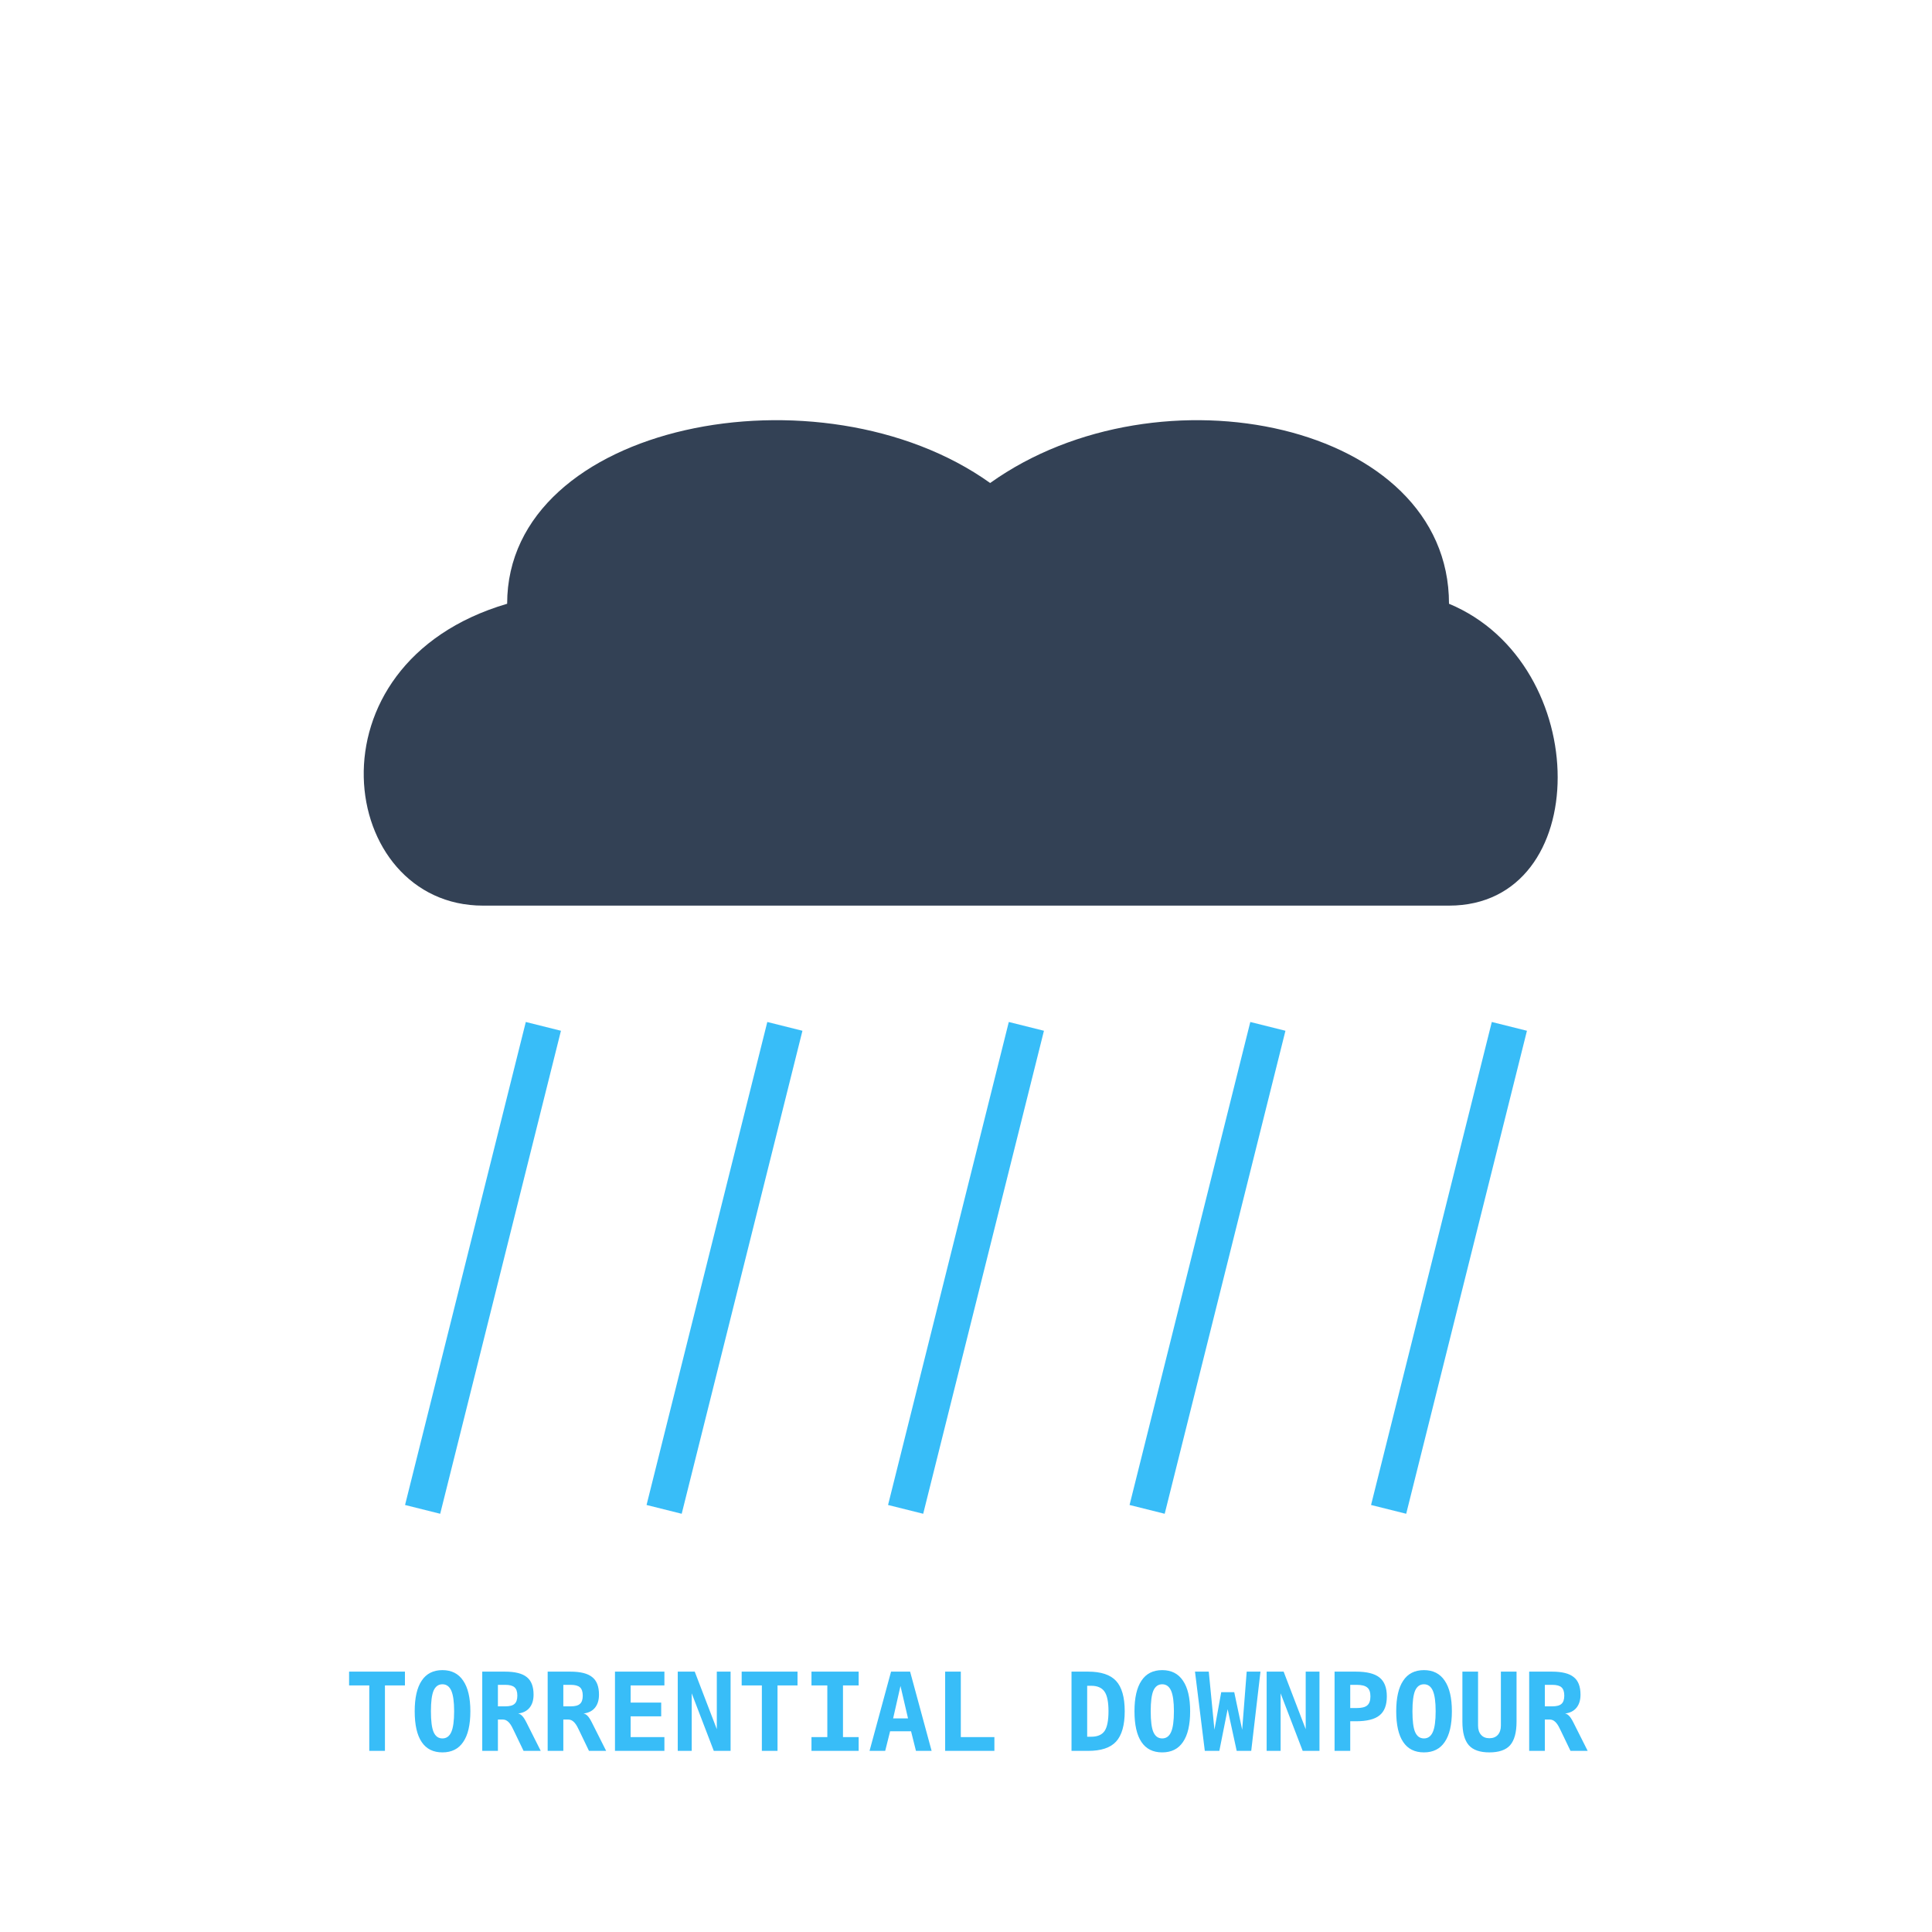
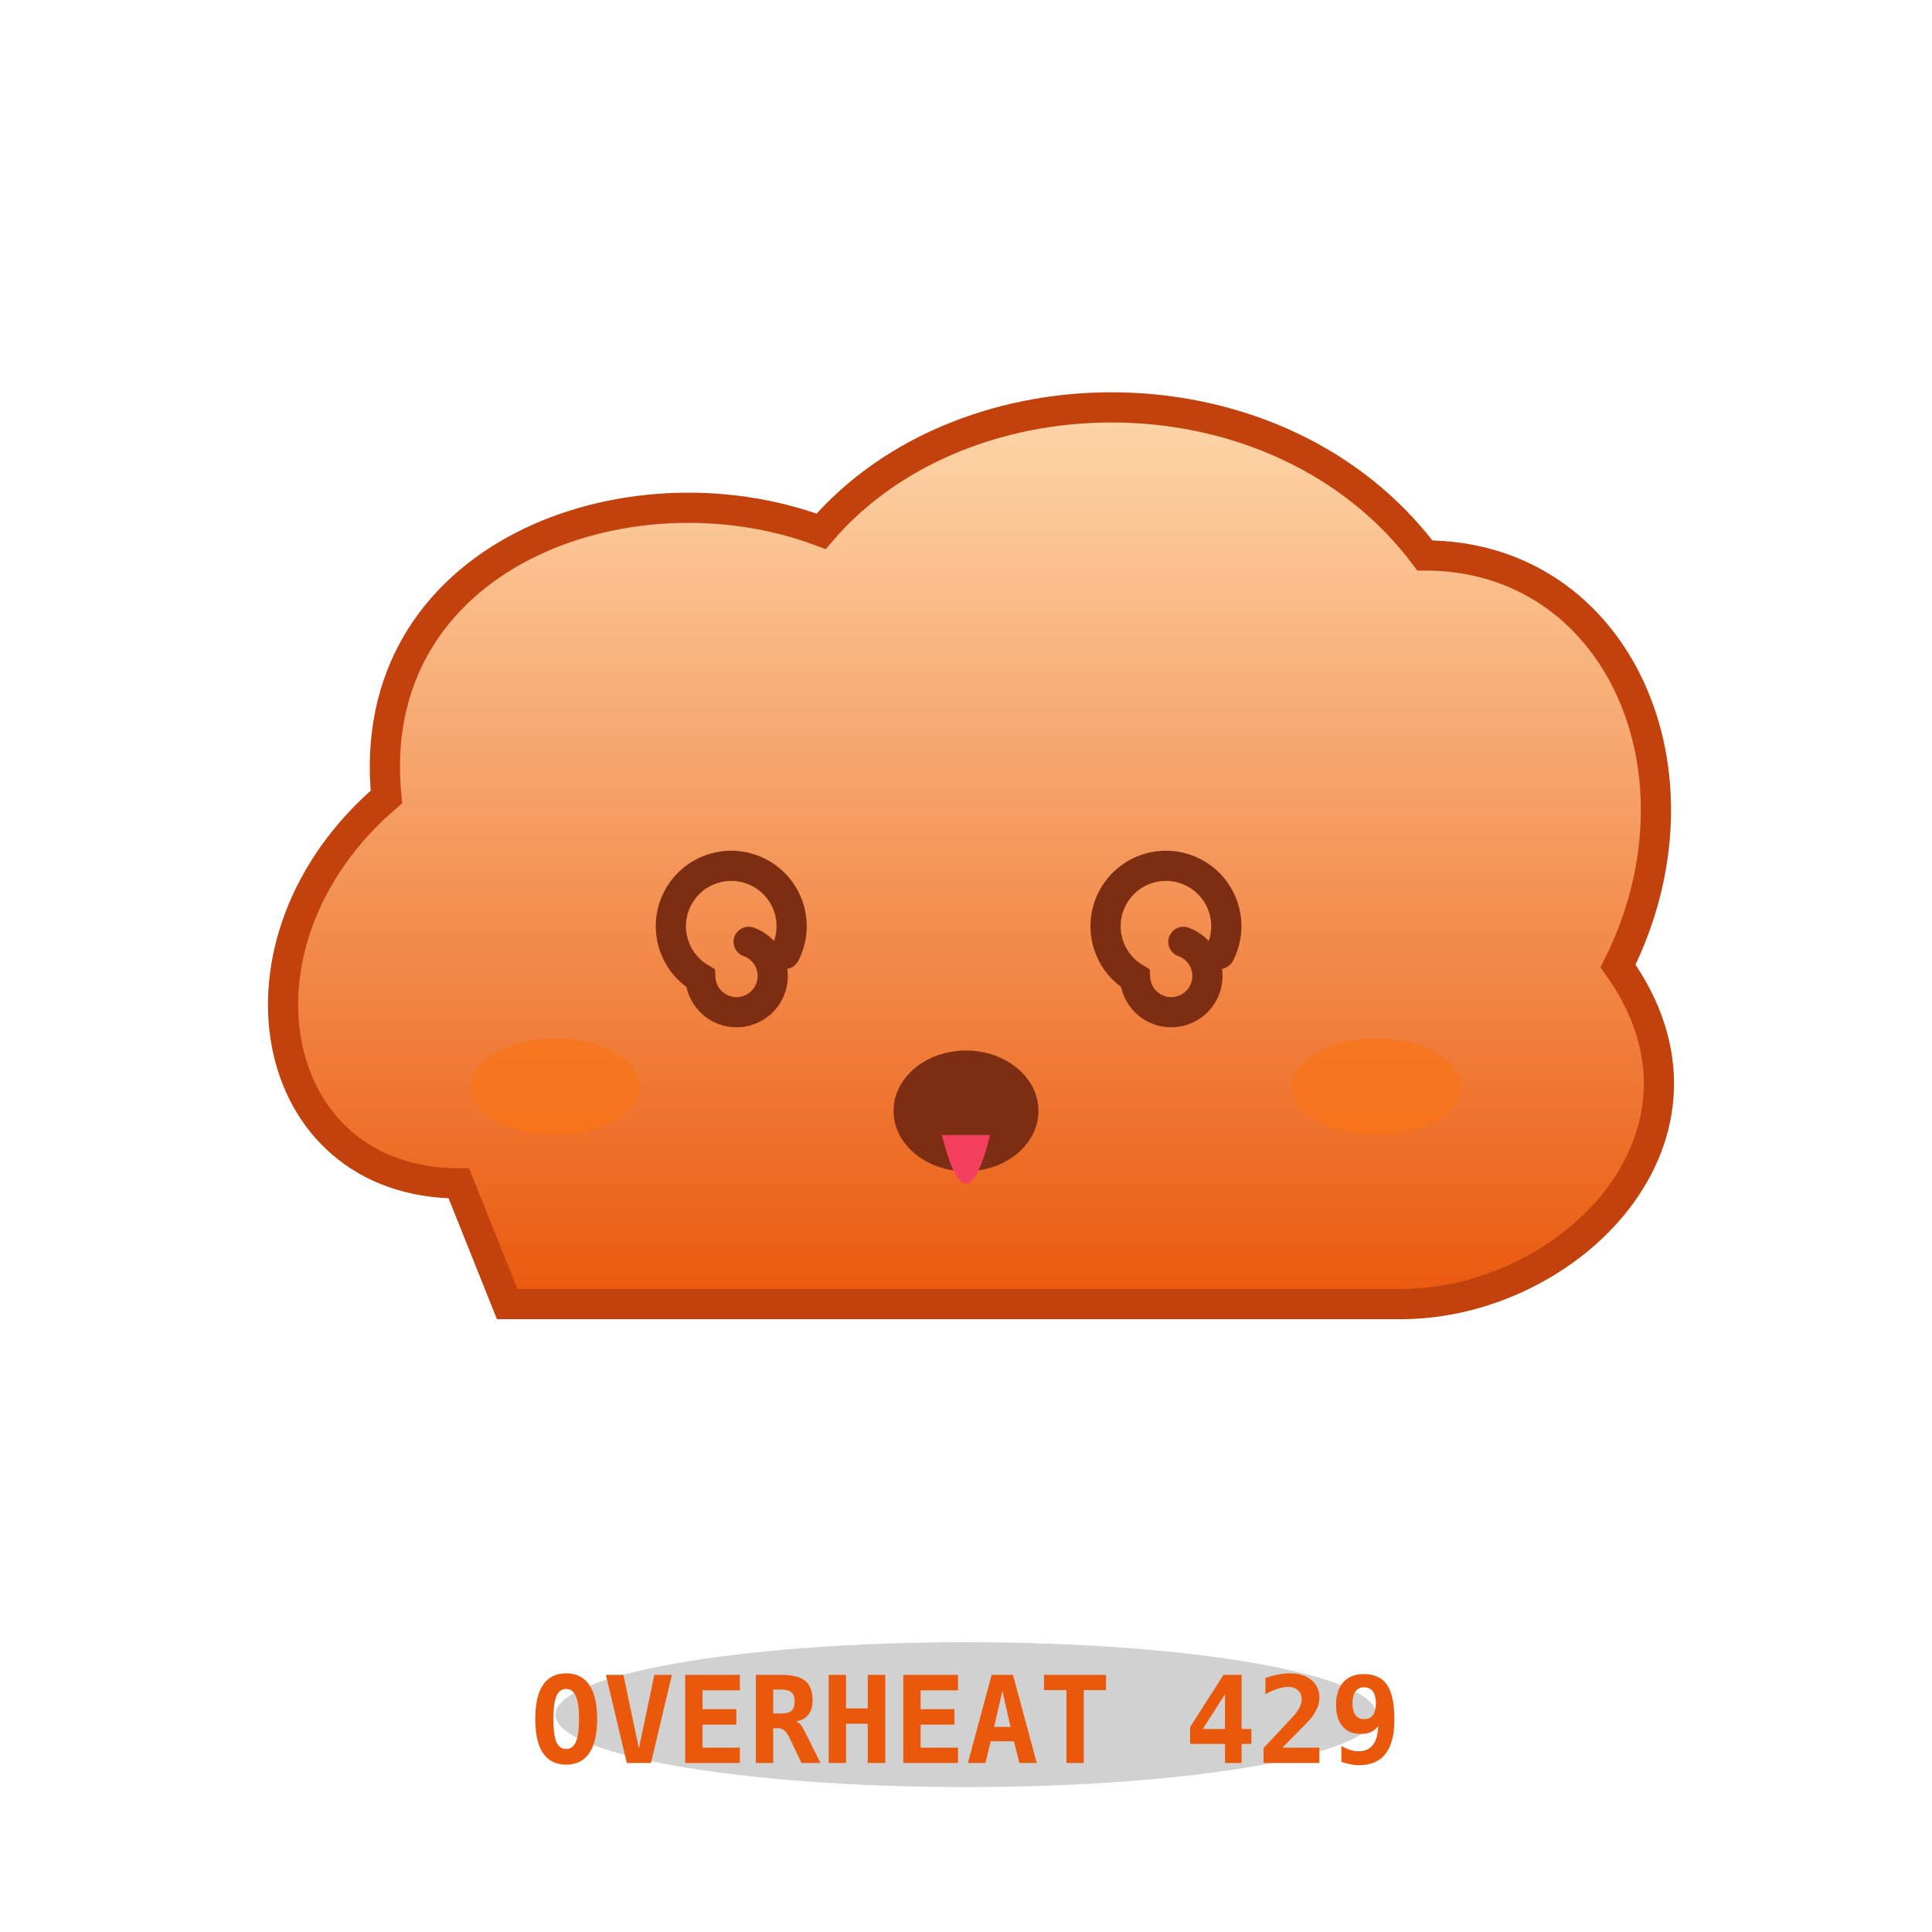
<svg xmlns="http://www.w3.org/2000/svg" viewBox="0 0 160 160" width="100%" height="100%">
-   <path d="M 40 75 C 28 75 25 55 42 50 C 42 35 68 30 82 40 C 96 30 120 35 120 50 C 132 55 132 75 120 75 Z" fill="#334155" />
-   <line x1="45" y1="85" x2="35" y2="125" stroke="#38bdf8" stroke-width="3" />
-   <line x1="65" y1="85" x2="55" y2="125" stroke="#38bdf8" stroke-width="3" />
-   <line x1="85" y1="85" x2="75" y2="125" stroke="#38bdf8" stroke-width="3" />
-   <line x1="105" y1="85" x2="95" y2="125" stroke="#38bdf8" stroke-width="3" />
-   <line x1="125" y1="85" x2="115" y2="125" stroke="#38bdf8" stroke-width="3" />
-   <text x="80" y="145" font-family="monospace" font-size="9" font-weight="bold" fill="#38bdf8" text-anchor="middle">TORRENTIAL DOWNPOUR</text>
+   <defs>
+     <linearGradient id="cloud-hot-grad" x1="0%" y1="0%" x2="0%" y2="100%">
+       <stop offset="0%" stop-color="#fed7aa" />
+       <stop offset="100%" stop-color="#ea580c" />
+     </linearGradient>
+   </defs>
+   <style>
+     @keyframes pantingBreath {
+       0%, 100% { transform: scale(1, 1); }
+       50% { transform: scale(1.05, 0.95); }
+     }
+     .head-pant { animation: pantingBreath 0.5s ease-in-out infinite; transform-origin: 80px 145px; }
+   </style>
+   <ellipse cx="80" cy="142" rx="34" ry="6" fill="#000000" opacity="0.18" />
+   <g class="head-pant">
+     <path d="M 38 98 C 22 98 18 78 32 66 C 30 46 52 38 68 44 C 80 30 106 30 118 46 C 134 46 142 64 134 80 C 144 94 130 108 116 108 L 42 108 Z" fill="url(#cloud-hot-grad)" stroke="#c2410c" stroke-width="2.5" />
+     <path d="M 62 78 A 3 3 0 1 1 58 81 A 5 5 0 1 1 65 79" fill="none" stroke="#7c2d12" stroke-width="2.5" stroke-linecap="round" />
+     <path d="M 98 78 A 3 3 0 1 1 94 81 A 5 5 0 1 1 101 79" fill="none" stroke="#7c2d12" stroke-width="2.5" stroke-linecap="round" />
+     <ellipse cx="80" cy="92" rx="6" ry="5" fill="#7c2d12" />
+     <path d="M 78 94 Q 80 102 82 94 Z" fill="#f43f5e" />
+     <ellipse cx="46" cy="90" rx="7" ry="4" fill="#f97316" opacity="0.7" />
+     <ellipse cx="114" cy="90" rx="7" ry="4" fill="#f97316" opacity="0.7" />
+   </g>
+   <text x="80" y="146" font-family="monospace" font-size="10" font-weight="bold" fill="#ea580c" text-anchor="middle">OVERHEAT 429</text>
</svg>
